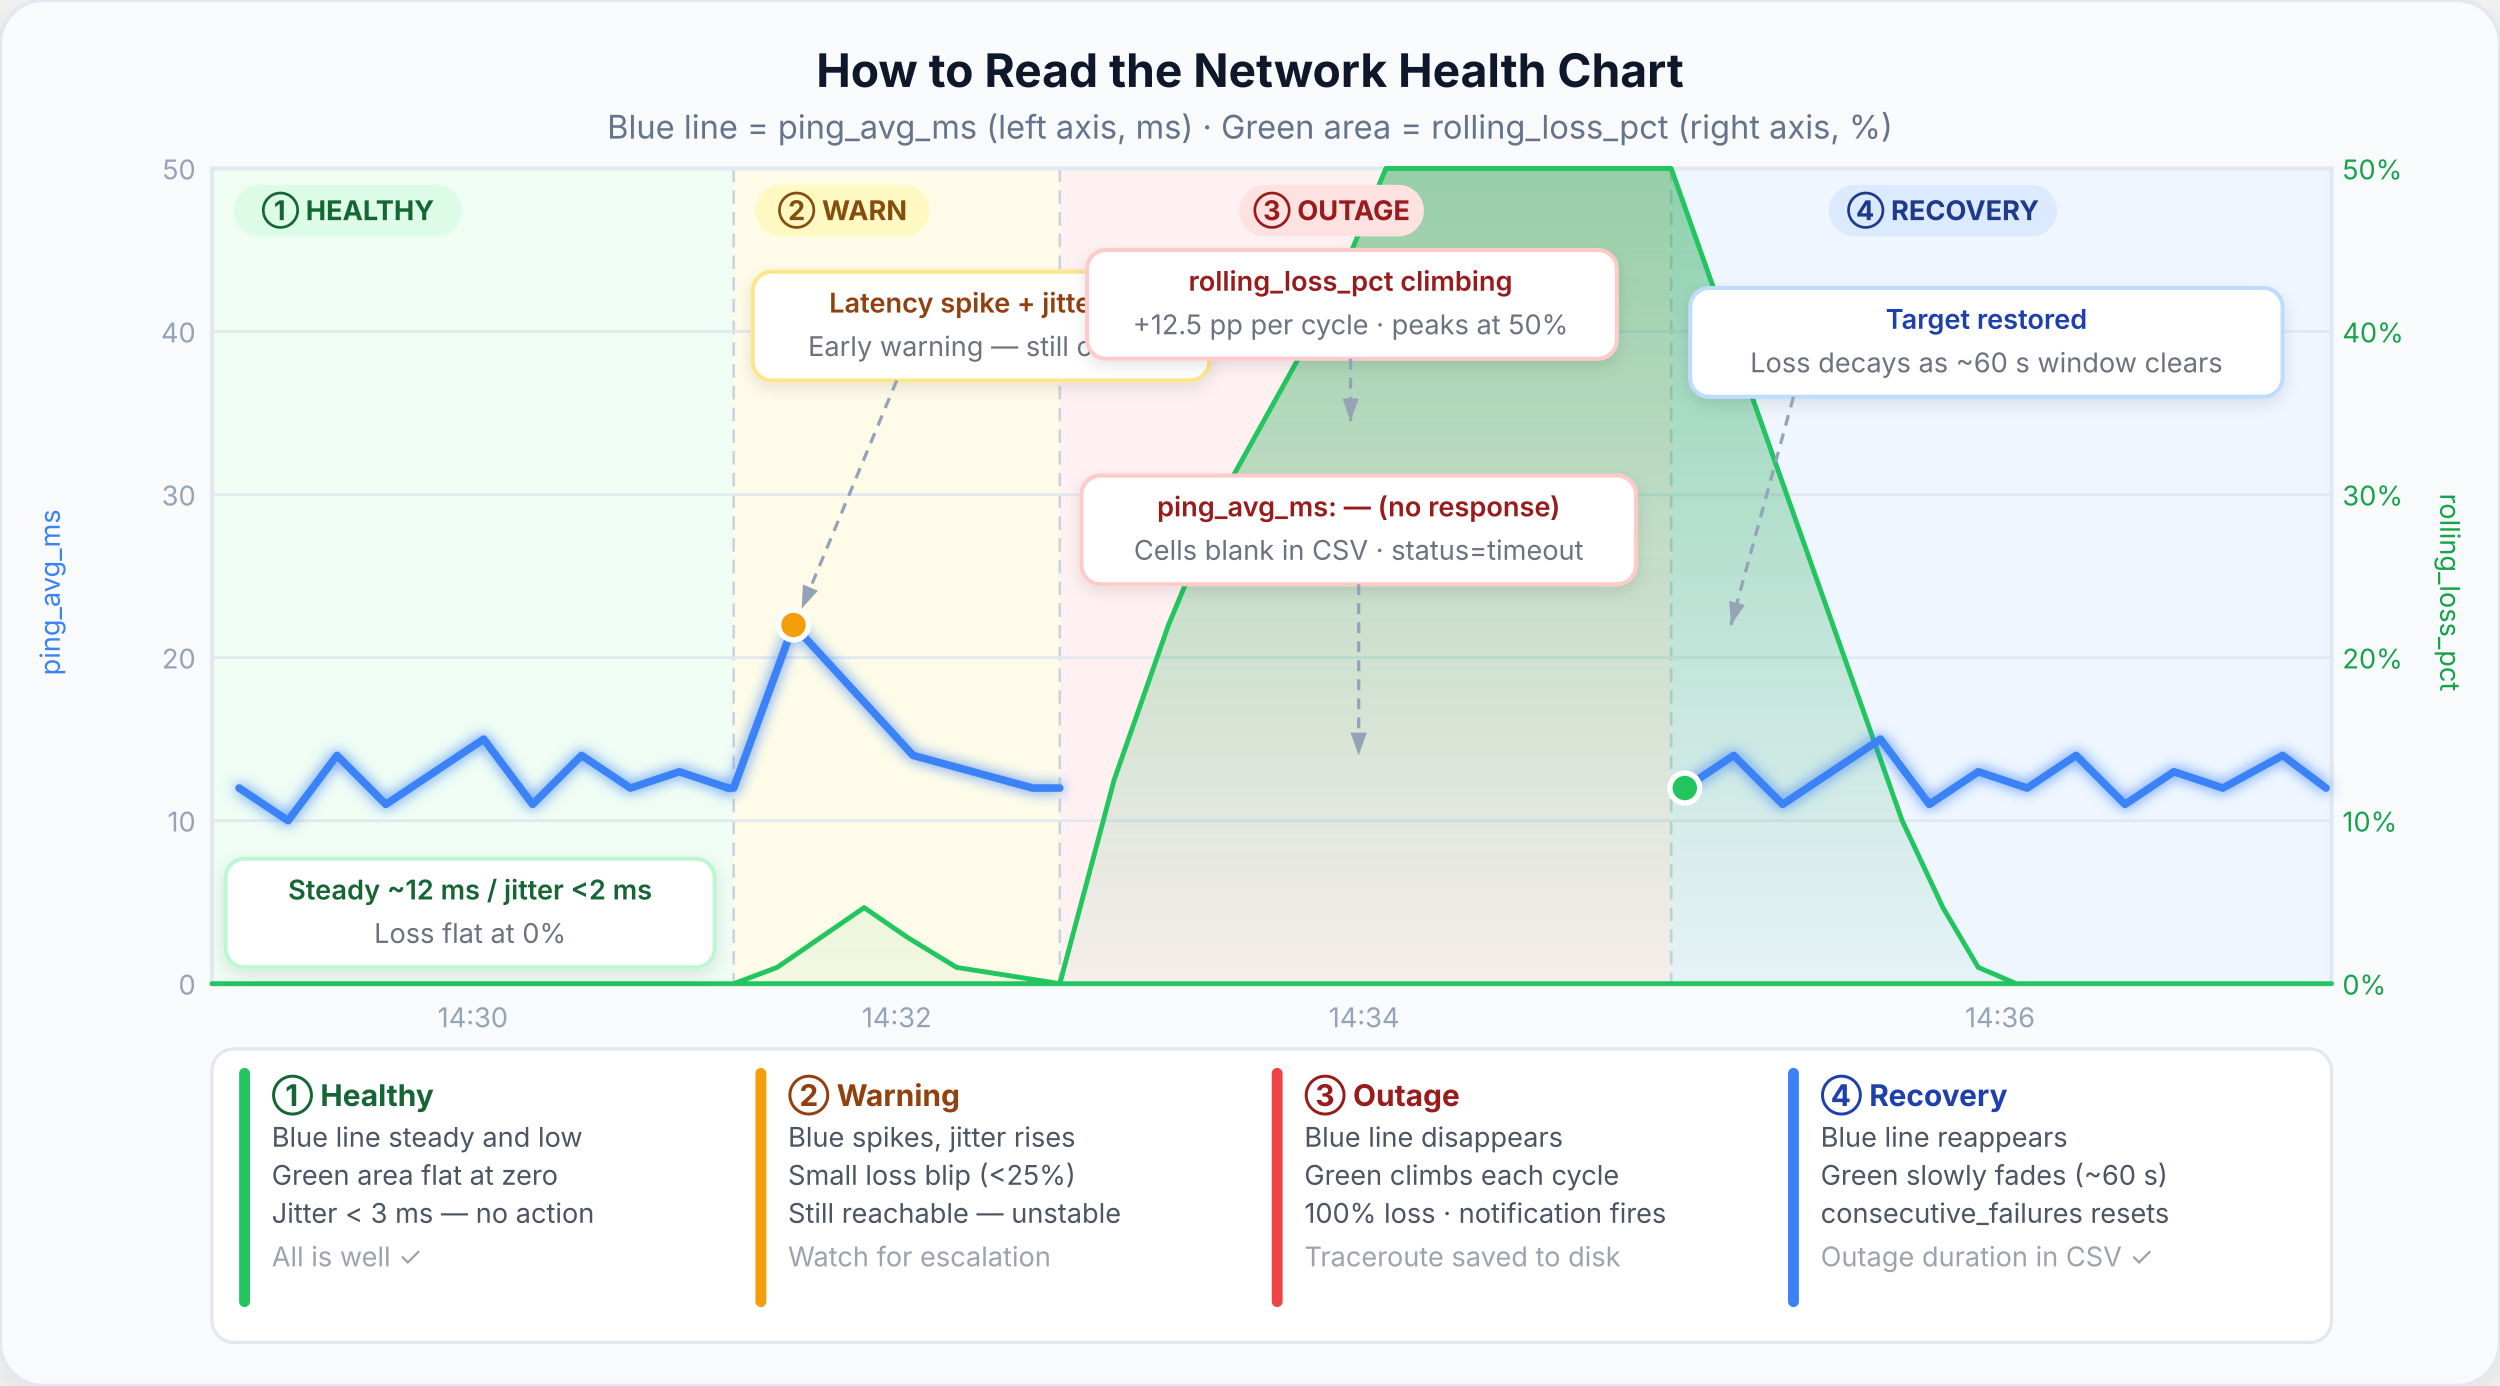
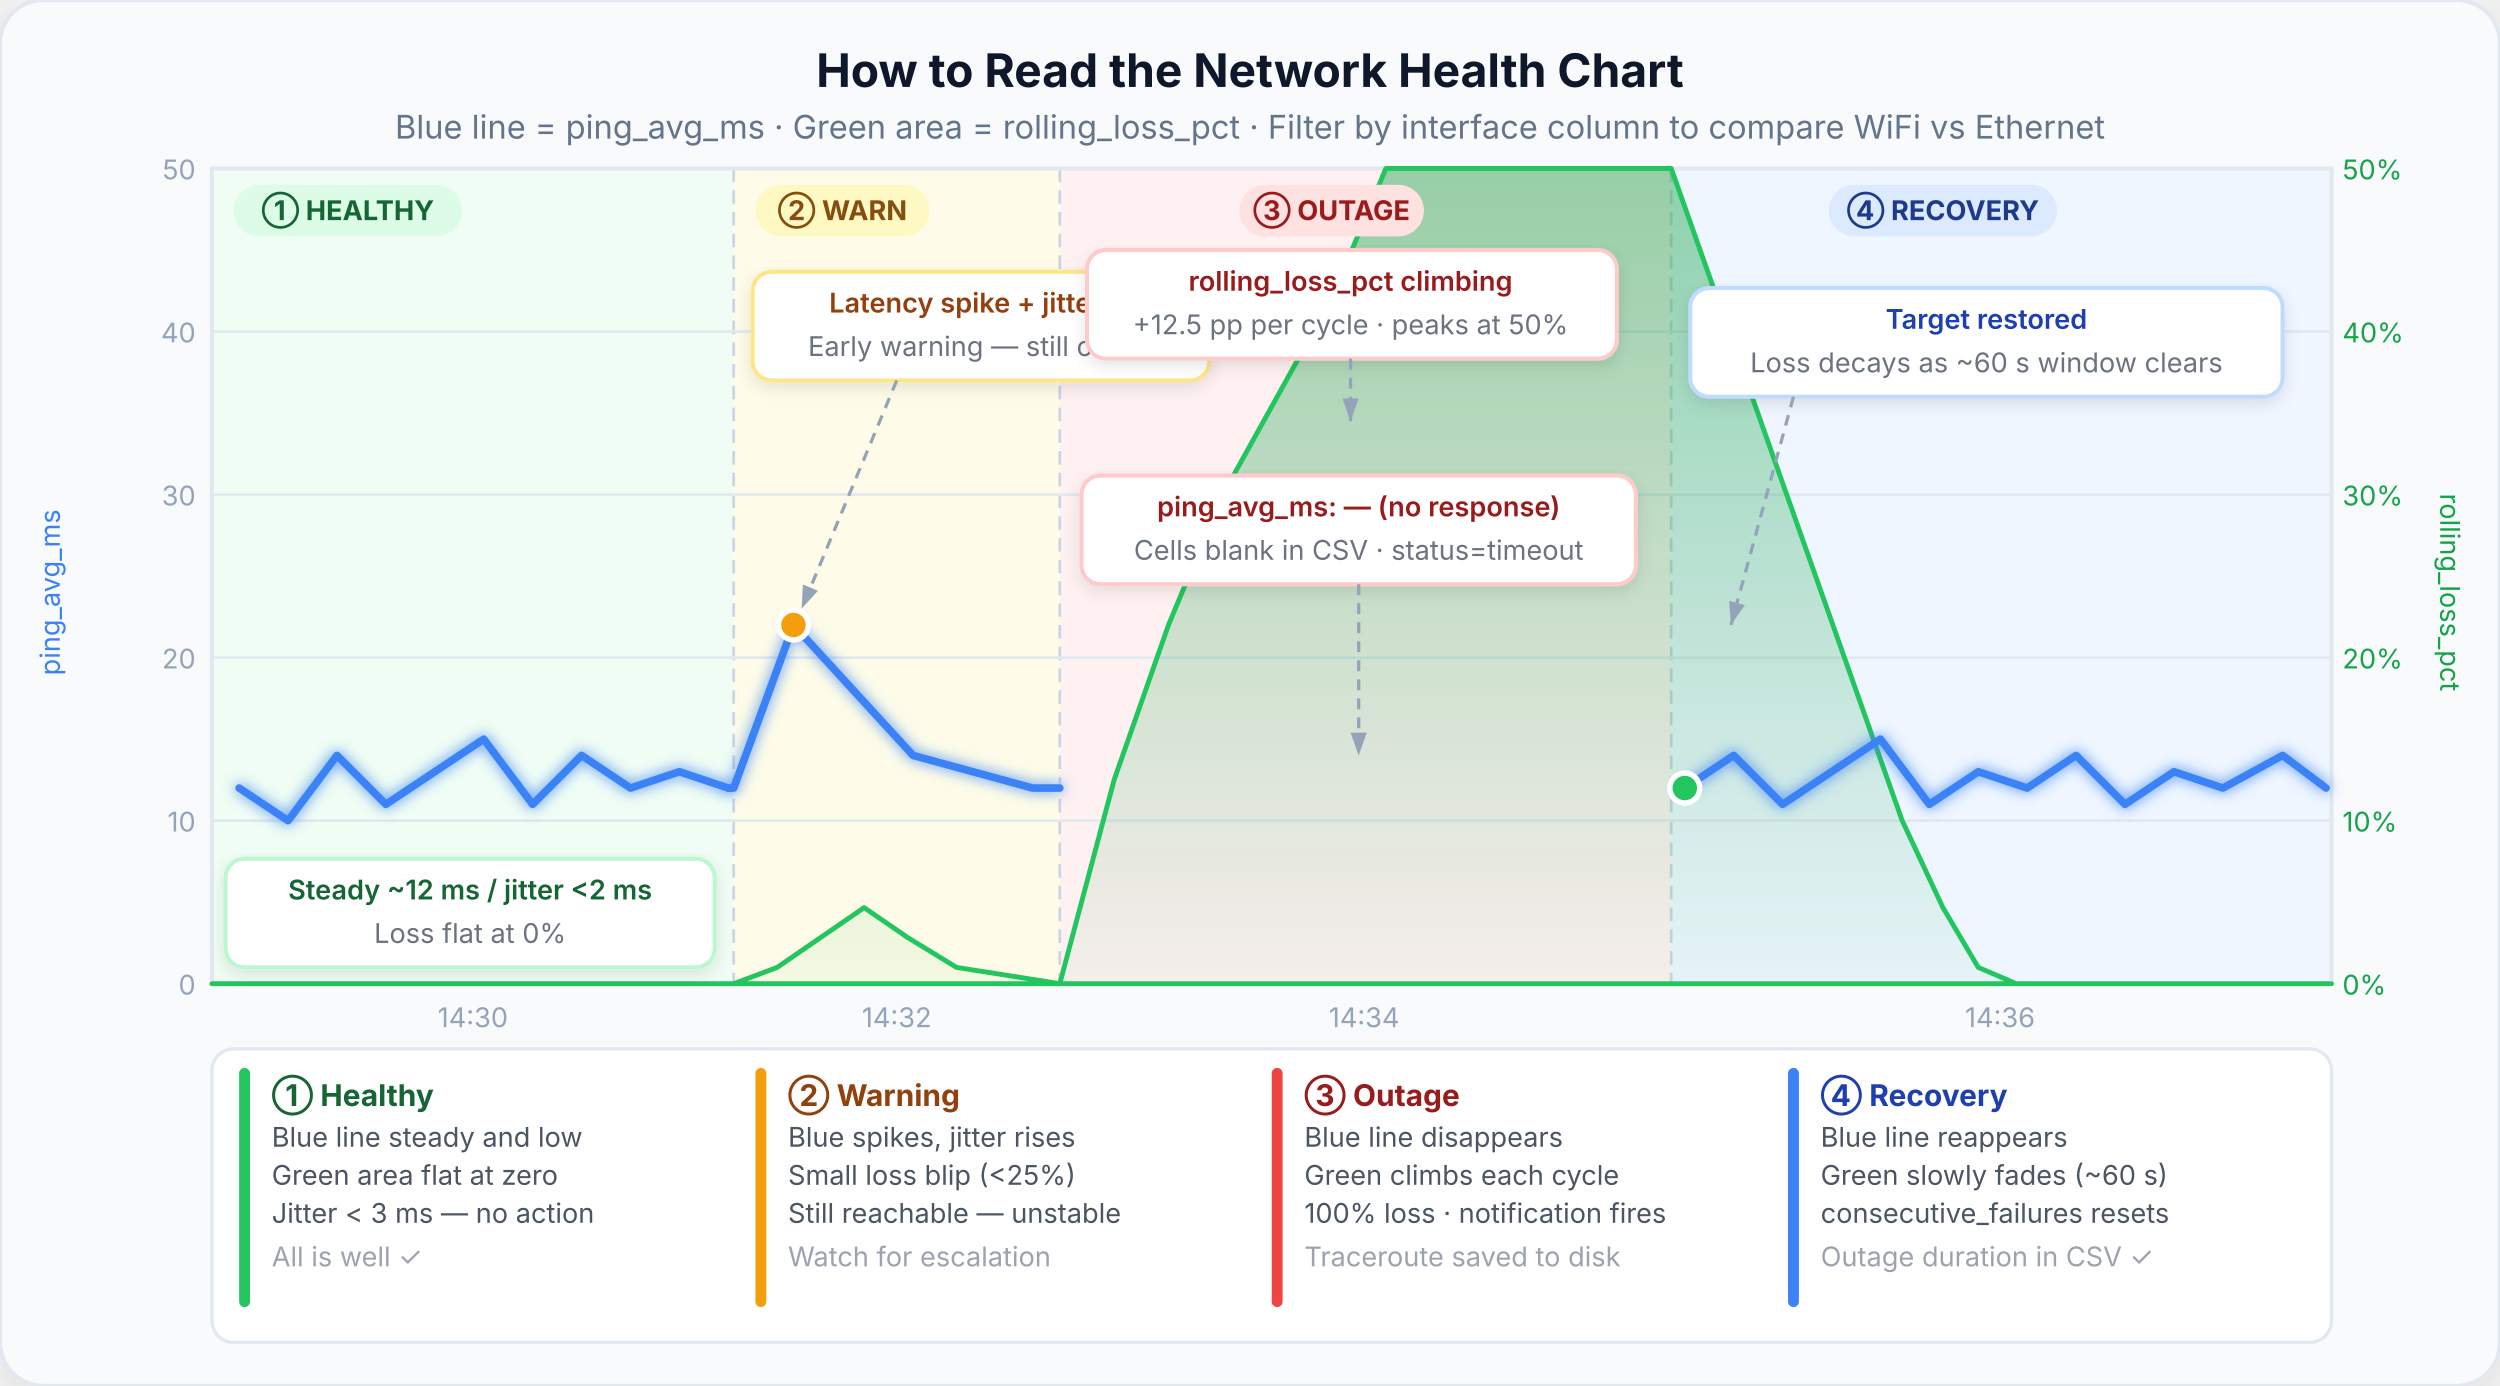
<svg xmlns="http://www.w3.org/2000/svg" viewBox="0 0 920 510" width="920" height="510" font-family="-apple-system,BlinkMacSystemFont,'Segoe UI',system-ui,sans-serif">
  <defs>
    <linearGradient id="lossGrad" x1="0" y1="0" x2="0" y2="1">
      <stop offset="0%" stop-color="#16a34a" stop-opacity="0.45" />
      <stop offset="100%" stop-color="#16a34a" stop-opacity="0.04" />
    </linearGradient>
    <filter id="blueGlow" x="-20%" y="-100%" width="140%" height="300%">
      <feGaussianBlur stdDeviation="2.5" result="blur" />
      <feMerge>
        <feMergeNode in="blur" />
        <feMergeNode in="SourceGraphic" />
      </feMerge>
    </filter>
    <filter id="cardShadow" x="-2%" y="-2%" width="104%" height="106%">
      <feDropShadow dx="0" dy="3" stdDeviation="6" flood-color="#00000014" />
    </filter>
    <filter id="noteShadow" x="-5%" y="-10%" width="110%" height="130%">
      <feDropShadow dx="0" dy="2" stdDeviation="3" flood-color="#0000001a" />
    </filter>
    <marker id="arr" markerWidth="8" markerHeight="8" refX="7" refY="3" orient="auto">
      <path d="M0,0.5 L0,5.5 L7,3 Z" fill="#94a3b8" />
    </marker>
  </defs>
  <rect width="920" height="510" rx="16" fill="#f8fafc" stroke="#e2e8f0" stroke-width="1.5" filter="url(#cardShadow)" />
  <text x="460" y="32" text-anchor="middle" font-size="17" font-weight="700" fill="#0f172a">
    How to Read the Network Health Chart
  </text>
  <text x="460" y="51" text-anchor="middle" font-size="12" fill="#64748b">
-     Blue line = ping_avg_ms  (left axis, ms)     ·     Green area = rolling_loss_pct  (right axis, %)
+     Blue line = ping_avg_ms  ·  Green area = rolling_loss_pct  ·  Filter by interface column to compare WiFi vs Ethernet
  </text>
  <rect x="78" y="62" width="780" height="300" fill="white" />
  <rect x="78" y="62" width="192" height="300" fill="#f0fdf4" />
  <rect x="270" y="62" width="120" height="300" fill="#fefce8" />
  <rect x="390" y="62" width="225" height="300" fill="#fff1f2" />
  <rect x="615" y="62" width="243" height="300" fill="#eff6ff" />
  <line x1="270" y1="62" x2="270" y2="362" stroke="#cbd5e1" stroke-width="1" stroke-dasharray="5,3" />
  <line x1="390" y1="62" x2="390" y2="362" stroke="#cbd5e1" stroke-width="1" stroke-dasharray="5,3" />
  <line x1="615" y1="62" x2="615" y2="362" stroke="#cbd5e1" stroke-width="1" stroke-dasharray="5,3" />
  <line x1="78" y1="302" x2="858" y2="302" stroke="#e2e8f0" stroke-width="1" />
  <line x1="78" y1="242" x2="858" y2="242" stroke="#e2e8f0" stroke-width="1" />
  <line x1="78" y1="182" x2="858" y2="182" stroke="#e2e8f0" stroke-width="1" />
  <line x1="78" y1="122" x2="858" y2="122" stroke="#e2e8f0" stroke-width="1" />
  <rect x="78" y="62" width="780" height="300" fill="none" stroke="#e2e8f0" stroke-width="1.5" />
  <text x="72" y="366" text-anchor="end" font-size="10" fill="#94a3b8">0</text>
  <text x="72" y="306" text-anchor="end" font-size="10" fill="#94a3b8">10</text>
  <text x="72" y="246" text-anchor="end" font-size="10" fill="#94a3b8">20</text>
  <text x="72" y="186" text-anchor="end" font-size="10" fill="#94a3b8">30</text>
  <text x="72" y="126" text-anchor="end" font-size="10" fill="#94a3b8">40</text>
  <text x="72" y="66" text-anchor="end" font-size="10" fill="#94a3b8">50</text>
  <text x="22" y="218" text-anchor="middle" font-size="10" fill="#3b82f6" transform="rotate(-90,22,218)">ping_avg_ms</text>
  <text x="862" y="366" font-size="10" fill="#16a34a">0%</text>
  <text x="862" y="306" font-size="10" fill="#16a34a">10%</text>
  <text x="862" y="246" font-size="10" fill="#16a34a">20%</text>
  <text x="862" y="186" font-size="10" fill="#16a34a">30%</text>
  <text x="862" y="126" font-size="10" fill="#16a34a">40%</text>
  <text x="862" y="66" font-size="10" fill="#16a34a">50%</text>
  <text x="898" y="218" text-anchor="middle" font-size="10" fill="#16a34a" transform="rotate(90,898,218)">rolling_loss_pct</text>
  <text x="174" y="378" text-anchor="middle" font-size="10" fill="#94a3b8">14:30</text>
  <text x="330" y="378" text-anchor="middle" font-size="10" fill="#94a3b8">14:32</text>
  <text x="502" y="378" text-anchor="middle" font-size="10" fill="#94a3b8">14:34</text>
  <text x="736" y="378" text-anchor="middle" font-size="10" fill="#94a3b8">14:36</text>
  <path d="     M 78,362     L 270,362     L 286,356  L 302,345  L 318,334  L 334,345  L 352,356  L 390,362     L 410,287  L 430,230  L 450,182  L 470,146  L 490,110  L 510,62     L 530,62   L 550,62   L 570,62   L 590,62   L 615,62     L 632,110  L 649,158  L 666,206  L 683,254  L 700,302  L 715,334     L 728,356  L 742,362     L 858,362     Z" fill="url(#lossGrad)" stroke="#22c55e" stroke-width="1.8" stroke-linejoin="round" />
  <polyline points="88,290 106,302 124,278 142,296 160,284 178,272 196,296 214,278 232,290 250,284 268,290" fill="none" stroke="#3b82f6" stroke-width="2.8" stroke-linejoin="round" stroke-linecap="round" filter="url(#blueGlow)" />
  <polyline points="268,290 270,290 292,230 314,254 336,278 358,284 380,290 390,290" fill="none" stroke="#3b82f6" stroke-width="2.8" stroke-linejoin="round" stroke-linecap="round" filter="url(#blueGlow)" />
  <polyline points="620,290 638,278 656,296 674,284 692,272 710,296 728,284 746,290 764,278 782,296 800,284 818,290 840,278 856,290" fill="none" stroke="#3b82f6" stroke-width="2.8" stroke-linejoin="round" stroke-linecap="round" filter="url(#blueGlow)" />
  <circle cx="292" cy="230" r="5.5" fill="#f59e0b" stroke="white" stroke-width="2" />
  <circle cx="620" cy="290" r="5.5" fill="#22c55e" stroke="white" stroke-width="2" />
  <rect x="86" y="68" width="84" height="19" rx="9.5" fill="#dcfce7" />
  <text x="128" y="81" text-anchor="middle" font-size="10" font-weight="700" fill="#166534">① HEALTHY</text>
  <rect x="278" y="68" width="64" height="19" rx="9.5" fill="#fef9c3" />
  <text x="310" y="81" text-anchor="middle" font-size="10" font-weight="700" fill="#854d0e">② WARN</text>
  <rect x="456" y="68" width="68" height="19" rx="9.5" fill="#fee2e2" />
  <text x="490" y="81" text-anchor="middle" font-size="10" font-weight="700" fill="#991b1b">③ OUTAGE</text>
  <rect x="673" y="68" width="84" height="19" rx="9.5" fill="#dbeafe" />
  <text x="715" y="81" text-anchor="middle" font-size="10" font-weight="700" fill="#1e3a8a">④ RECOVERY</text>
  <rect x="83" y="316" width="180" height="40" rx="7" fill="white" stroke="#bbf7d0" stroke-width="1.5" filter="url(#noteShadow)" />
  <text x="173" y="331" text-anchor="middle" font-size="10" font-weight="600" fill="#166534">Steady ~12 ms / jitter &lt;2 ms</text>
  <text x="173" y="347" text-anchor="middle" font-size="10" fill="#6b7280">Loss flat at 0%</text>
  <rect x="277" y="100" width="168" height="40" rx="7" fill="white" stroke="#fde68a" stroke-width="1.5" filter="url(#noteShadow)" />
  <text x="361" y="115" text-anchor="middle" font-size="10" font-weight="600" fill="#92400e">Latency spike + jitter ↑</text>
  <text x="361" y="131" text-anchor="middle" font-size="10" fill="#6b7280">Early warning — still online</text>
  <line x1="330" y1="140" x2="295" y2="224" stroke="#94a3b8" stroke-width="1.2" stroke-dasharray="4,3" marker-end="url(#arr)" />
  <rect x="398" y="175" width="204" height="40" rx="7" fill="white" stroke="#fecaca" stroke-width="1.5" filter="url(#noteShadow)" />
  <text x="500" y="190" text-anchor="middle" font-size="10" font-weight="600" fill="#991b1b">ping_avg_ms: — (no response)</text>
  <text x="500" y="206" text-anchor="middle" font-size="10" fill="#6b7280">Cells blank in CSV · status=timeout</text>
  <line x1="500" y1="215" x2="500" y2="278" stroke="#94a3b8" stroke-width="1.2" stroke-dasharray="4,3" marker-end="url(#arr)" />
  <rect x="400" y="92" width="195" height="40" rx="7" fill="white" stroke="#fecaca" stroke-width="1.5" filter="url(#noteShadow)" />
  <text x="497" y="107" text-anchor="middle" font-size="10" font-weight="600" fill="#991b1b">rolling_loss_pct climbing</text>
  <text x="497" y="123" text-anchor="middle" font-size="10" fill="#6b7280">+12.5 pp per cycle · peaks at 50%</text>
  <line x1="497" y1="132" x2="497" y2="155" stroke="#94a3b8" stroke-width="1.2" stroke-dasharray="4,3" marker-end="url(#arr)" />
  <rect x="622" y="106" width="218" height="40" rx="7" fill="white" stroke="#bfdbfe" stroke-width="1.5" filter="url(#noteShadow)" />
  <text x="731" y="121" text-anchor="middle" font-size="10" font-weight="600" fill="#1e40af">Target restored</text>
  <text x="731" y="137" text-anchor="middle" font-size="10" fill="#6b7280">Loss decays as ~60 s window clears</text>
  <line x1="660" y1="146" x2="637" y2="230" stroke="#94a3b8" stroke-width="1.2" stroke-dasharray="4,3" marker-end="url(#arr)" />
  <rect x="78" y="386" width="780" height="108" rx="8" fill="white" stroke="#e2e8f0" stroke-width="1.2" />
  <rect x="88" y="393" width="4" height="88" rx="2" fill="#22c55e" />
  <text x="100" y="407" font-size="11" font-weight="700" fill="#166534">① Healthy</text>
  <text x="100" y="422" font-size="10" fill="#4b5563">Blue line steady and low</text>
  <text x="100" y="436" font-size="10" fill="#4b5563">Green area flat at zero</text>
  <text x="100" y="450" font-size="10" fill="#4b5563">Jitter &lt; 3 ms — no action</text>
  <text x="100" y="466" font-size="10" fill="#9ca3af">All is well ✓</text>
  <rect x="278" y="393" width="4" height="88" rx="2" fill="#f59e0b" />
  <text x="290" y="407" font-size="11" font-weight="700" fill="#92400e">② Warning</text>
  <text x="290" y="422" font-size="10" fill="#4b5563">Blue spikes, jitter rises</text>
  <text x="290" y="436" font-size="10" fill="#4b5563">Small loss blip (&lt;25%)</text>
  <text x="290" y="450" font-size="10" fill="#4b5563">Still reachable — unstable</text>
  <text x="290" y="466" font-size="10" fill="#9ca3af">Watch for escalation</text>
  <rect x="468" y="393" width="4" height="88" rx="2" fill="#ef4444" />
  <text x="480" y="407" font-size="11" font-weight="700" fill="#991b1b">③ Outage</text>
  <text x="480" y="422" font-size="10" fill="#4b5563">Blue line disappears</text>
  <text x="480" y="436" font-size="10" fill="#4b5563">Green climbs each cycle</text>
  <text x="480" y="450" font-size="10" fill="#4b5563">100% loss · notification fires</text>
  <text x="480" y="466" font-size="10" fill="#9ca3af">Traceroute saved to disk</text>
  <rect x="658" y="393" width="4" height="88" rx="2" fill="#3b82f6" />
  <text x="670" y="407" font-size="11" font-weight="700" fill="#1e40af">④ Recovery</text>
  <text x="670" y="422" font-size="10" fill="#4b5563">Blue line reappears</text>
  <text x="670" y="436" font-size="10" fill="#4b5563">Green slowly fades (~60 s)</text>
  <text x="670" y="450" font-size="10" fill="#4b5563">consecutive_failures resets</text>
  <text x="670" y="466" font-size="10" fill="#9ca3af">Outage duration in CSV ✓</text>
</svg>
